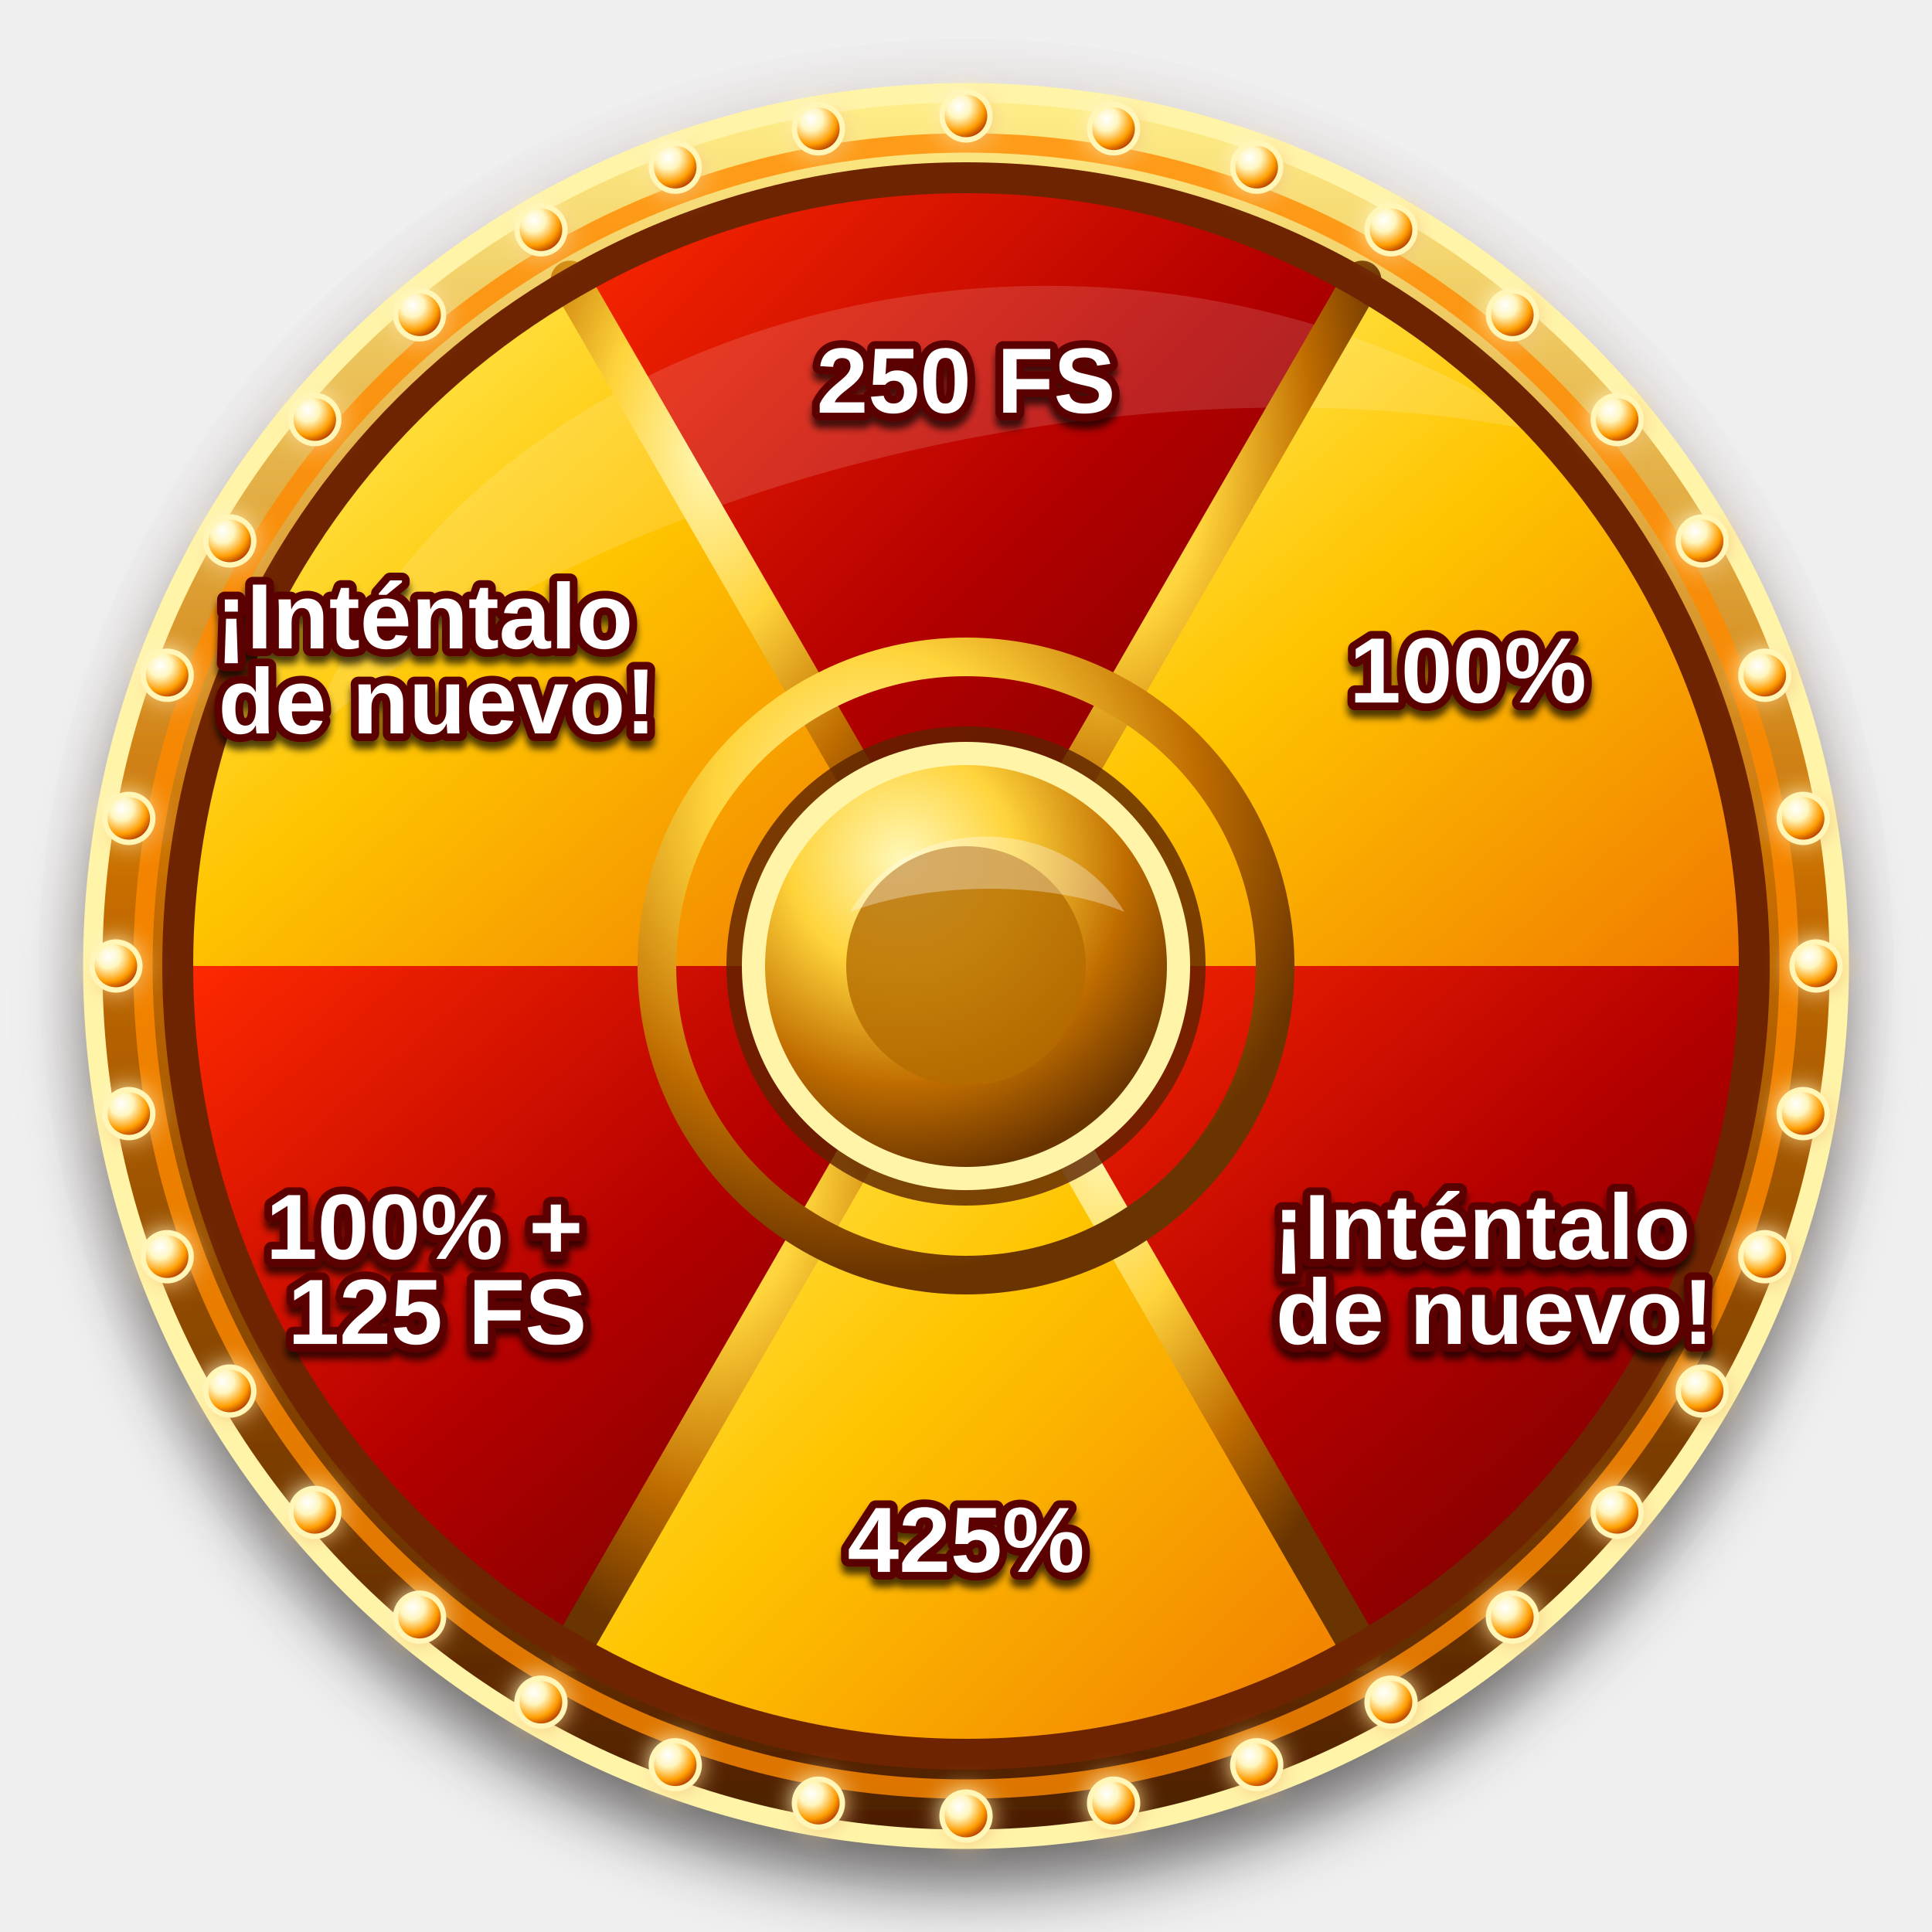
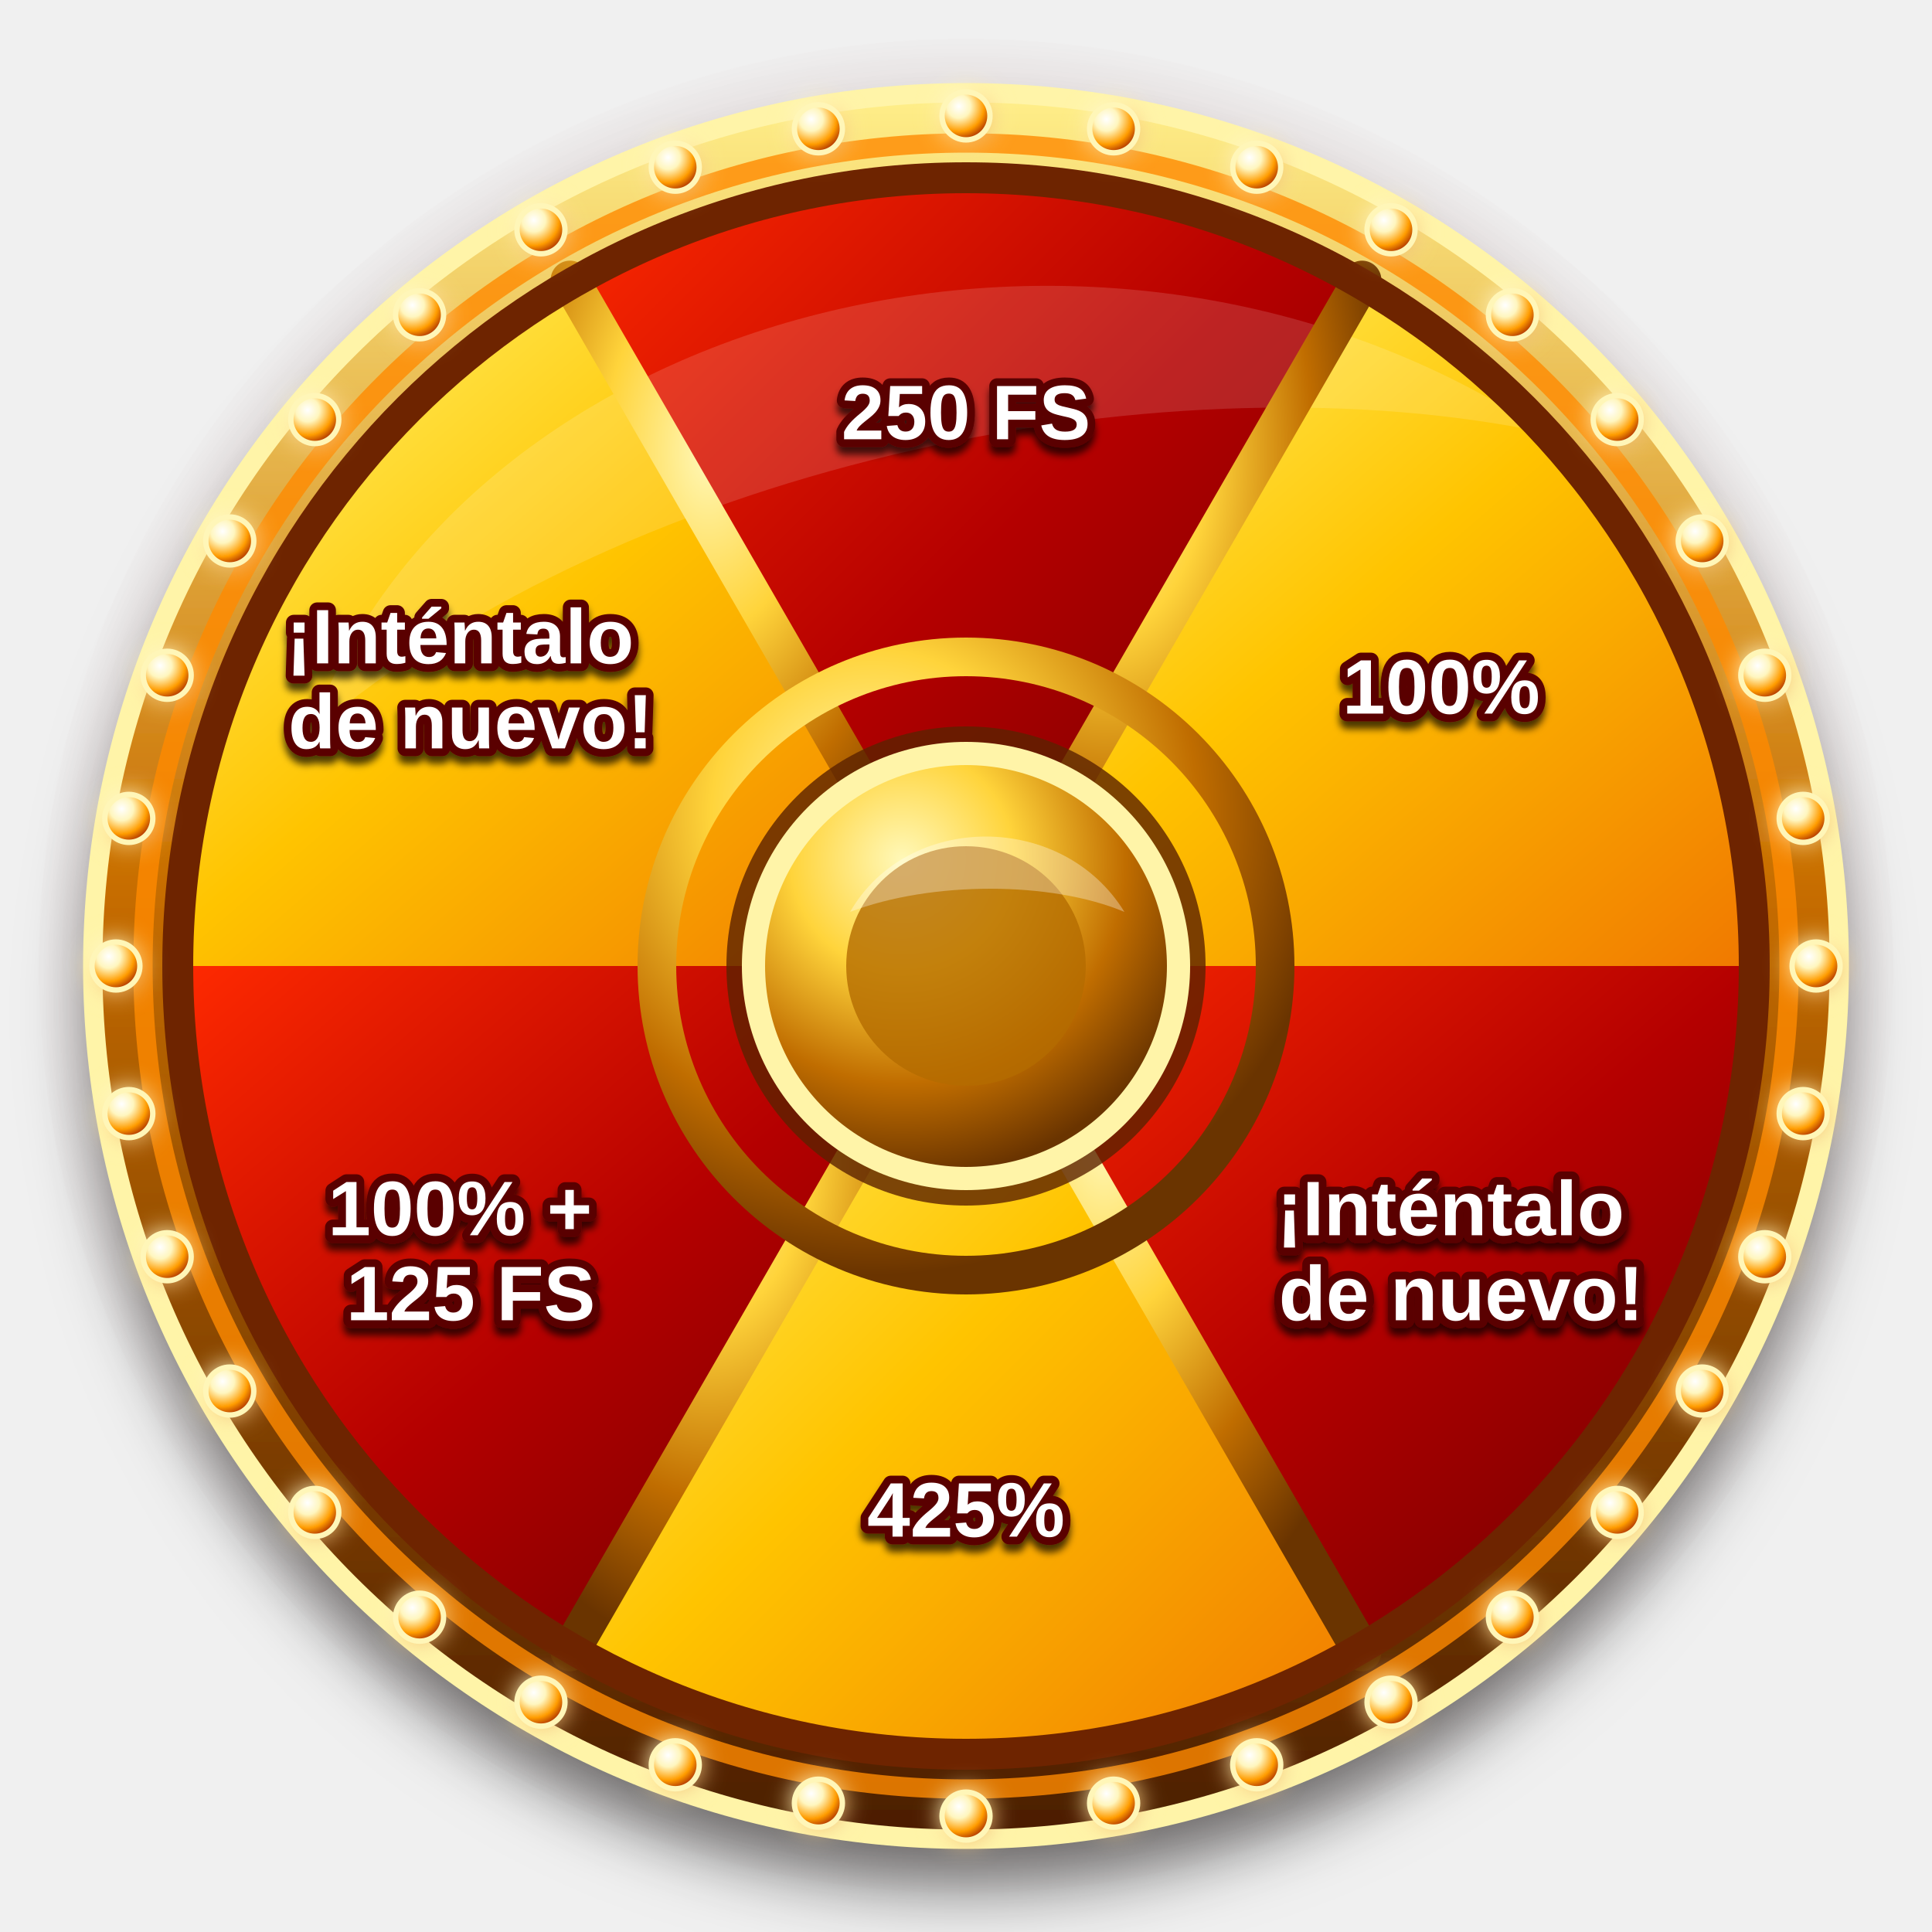
<svg xmlns="http://www.w3.org/2000/svg" viewBox="0 0 500 500" width="500" height="500">
  <defs>
    <radialGradient id="bgGlow" cx="50%" cy="50%" r="50%">
      <stop offset="0%" stop-color="#ffef74" stop-opacity="0.9" />
      <stop offset="45%" stop-color="#ff5a00" stop-opacity="0.45" />
      <stop offset="100%" stop-color="#5a0000" stop-opacity="0" />
    </radialGradient>
    <radialGradient id="gold" cx="35%" cy="25%" r="75%">
      <stop offset="0%" stop-color="#fff8b8" />
      <stop offset="35%" stop-color="#ffd43b" />
      <stop offset="70%" stop-color="#c06d00" />
      <stop offset="100%" stop-color="#6a3400" />
    </radialGradient>
    <linearGradient id="rimDark" x1="0" y1="0" x2="0" y2="1">
      <stop offset="0%" stop-color="#ffef8a" />
      <stop offset="45%" stop-color="#c86e00" />
      <stop offset="100%" stop-color="#4a1d00" />
    </linearGradient>
    <linearGradient id="redSector" x1="0" y1="0" x2="1" y2="1">
      <stop offset="0%" stop-color="#ff2a00" />
      <stop offset="50%" stop-color="#b40000" />
      <stop offset="100%" stop-color="#640000" />
    </linearGradient>
    <linearGradient id="yellowSector" x1="0" y1="0" x2="1" y2="1">
      <stop offset="0%" stop-color="#fff875" />
      <stop offset="48%" stop-color="#ffc400" />
      <stop offset="100%" stop-color="#f07800" />
    </linearGradient>
    <radialGradient id="bulb" cx="35%" cy="30%" r="70%">
      <stop offset="0%" stop-color="#fff" />
      <stop offset="35%" stop-color="#fff6bf" />
      <stop offset="75%" stop-color="#ff9c00" />
      <stop offset="100%" stop-color="#b43b00" />
    </radialGradient>
    <filter id="drop" x="-25%" y="-25%" width="150%" height="150%">
      <feDropShadow dx="0" dy="12" stdDeviation="9" flood-color="#000" flood-opacity="0.55" />
    </filter>
    <filter id="glow" x="-80%" y="-80%" width="260%" height="260%">
      <feGaussianBlur stdDeviation="3" result="blur" />
      <feMerge>
        <feMergeNode in="blur" />
        <feMergeNode in="SourceGraphic" />
      </feMerge>
    </filter>
    <filter id="textStroke" x="-20%" y="-20%" width="140%" height="140%">
      <feDropShadow dx="0" dy="2" stdDeviation="1" flood-color="#000" flood-opacity="0.7" />
    </filter>
  </defs>
  <circle cx="250" cy="250" r="240" fill="url(#bgGlow)" />
  <circle cx="250" cy="250" r="226" fill="url(#rimDark)" filter="url(#drop)" />
  <circle cx="250" cy="250" r="205" fill="#5a1000" />
  <path d="M250 250 L455 250 A205 205 0 0 1 352.5 427.54 Z" fill="url(#redSector)" />
  <path d="M250 250 L352.5 427.54 A205 205 0 0 1 147.5 427.54 Z" fill="url(#yellowSector)" />
  <path d="M250 250 L147.5 427.54 A205 205 0 0 1 45 250 Z" fill="url(#redSector)" />
  <path d="M250 250 L45 250 A205 205 0 0 1 147.5 72.46 Z" fill="url(#yellowSector)" />
  <path d="M250 250 L147.5 72.46 A205 205 0 0 1 352.5 72.46 Z" fill="url(#redSector)" />
  <path d="M250 250 L352.5 72.46 A205 205 0 0 1 455 250 Z" fill="url(#yellowSector)" />
  <path d="M80 190 C120 80 285 36 400 112 C305 92 165 118 80 190 Z" fill="#fff" opacity="0.14" />
  <g stroke="url(#gold)" stroke-width="10" stroke-linecap="round">
    <line x1="250" y1="250" x2="455" y2="250" />
    <line x1="250" y1="250" x2="352.5" y2="427.54" />
    <line x1="250" y1="250" x2="147.5" y2="427.54" />
    <line x1="250" y1="250" x2="45" y2="250" />
    <line x1="250" y1="250" x2="147.5" y2="72.46" />
    <line x1="250" y1="250" x2="352.5" y2="72.46" />
  </g>
  <circle cx="250" cy="250" r="226" fill="none" stroke="#fff4a8" stroke-width="5" />
  <circle cx="250" cy="250" r="213" fill="none" stroke="#ff8a00" stroke-width="5" opacity="0.8" />
  <circle cx="250" cy="250" r="204" fill="none" stroke="#6e2400" stroke-width="8" />
  <circle cx="250" cy="250" r="80" fill="none" stroke="url(#gold)" stroke-width="10" />
  <g filter="url(#glow)">
    <circle cx="250.00" cy="30.00" r="6.2" fill="url(#bulb)" stroke="#fff6b8" stroke-width="1.4" />
    <circle cx="288.20" cy="33.34" r="6.2" fill="url(#bulb)" stroke="#fff6b8" stroke-width="1.4" />
    <circle cx="325.24" cy="43.27" r="6.2" fill="url(#bulb)" stroke="#fff6b8" stroke-width="1.4" />
    <circle cx="360.00" cy="59.47" r="6.2" fill="url(#bulb)" stroke="#fff6b8" stroke-width="1.4" />
    <circle cx="391.41" cy="81.47" r="6.2" fill="url(#bulb)" stroke="#fff6b8" stroke-width="1.4" />
    <circle cx="418.53" cy="108.59" r="6.2" fill="url(#bulb)" stroke="#fff6b8" stroke-width="1.4" />
    <circle cx="440.53" cy="140.00" r="6.2" fill="url(#bulb)" stroke="#fff6b8" stroke-width="1.4" />
    <circle cx="456.73" cy="174.76" r="6.2" fill="url(#bulb)" stroke="#fff6b8" stroke-width="1.4" />
    <circle cx="466.66" cy="211.80" r="6.2" fill="url(#bulb)" stroke="#fff6b8" stroke-width="1.4" />
    <circle cx="470.00" cy="250.00" r="6.2" fill="url(#bulb)" stroke="#fff6b8" stroke-width="1.4" />
    <circle cx="466.66" cy="288.20" r="6.2" fill="url(#bulb)" stroke="#fff6b8" stroke-width="1.4" />
    <circle cx="456.73" cy="325.24" r="6.2" fill="url(#bulb)" stroke="#fff6b8" stroke-width="1.4" />
    <circle cx="440.53" cy="360.00" r="6.2" fill="url(#bulb)" stroke="#fff6b8" stroke-width="1.4" />
    <circle cx="418.53" cy="391.41" r="6.2" fill="url(#bulb)" stroke="#fff6b8" stroke-width="1.4" />
    <circle cx="391.41" cy="418.53" r="6.2" fill="url(#bulb)" stroke="#fff6b8" stroke-width="1.4" />
    <circle cx="360.00" cy="440.53" r="6.2" fill="url(#bulb)" stroke="#fff6b8" stroke-width="1.4" />
    <circle cx="325.24" cy="456.73" r="6.2" fill="url(#bulb)" stroke="#fff6b8" stroke-width="1.4" />
    <circle cx="288.20" cy="466.66" r="6.2" fill="url(#bulb)" stroke="#fff6b8" stroke-width="1.4" />
    <circle cx="250.00" cy="470.00" r="6.2" fill="url(#bulb)" stroke="#fff6b8" stroke-width="1.4" />
    <circle cx="211.80" cy="466.66" r="6.2" fill="url(#bulb)" stroke="#fff6b8" stroke-width="1.4" />
    <circle cx="174.76" cy="456.73" r="6.2" fill="url(#bulb)" stroke="#fff6b8" stroke-width="1.4" />
    <circle cx="140.00" cy="440.53" r="6.2" fill="url(#bulb)" stroke="#fff6b8" stroke-width="1.4" />
    <circle cx="108.59" cy="418.53" r="6.2" fill="url(#bulb)" stroke="#fff6b8" stroke-width="1.4" />
    <circle cx="81.47" cy="391.41" r="6.2" fill="url(#bulb)" stroke="#fff6b8" stroke-width="1.4" />
    <circle cx="59.47" cy="360.00" r="6.2" fill="url(#bulb)" stroke="#fff6b8" stroke-width="1.4" />
    <circle cx="43.27" cy="325.24" r="6.2" fill="url(#bulb)" stroke="#fff6b8" stroke-width="1.4" />
    <circle cx="33.34" cy="288.20" r="6.2" fill="url(#bulb)" stroke="#fff6b8" stroke-width="1.4" />
    <circle cx="30.00" cy="250.00" r="6.2" fill="url(#bulb)" stroke="#fff6b8" stroke-width="1.4" />
    <circle cx="33.34" cy="211.80" r="6.2" fill="url(#bulb)" stroke="#fff6b8" stroke-width="1.4" />
    <circle cx="43.27" cy="174.76" r="6.2" fill="url(#bulb)" stroke="#fff6b8" stroke-width="1.4" />
    <circle cx="59.47" cy="140.00" r="6.2" fill="url(#bulb)" stroke="#fff6b8" stroke-width="1.4" />
    <circle cx="81.47" cy="108.59" r="6.2" fill="url(#bulb)" stroke="#fff6b8" stroke-width="1.4" />
    <circle cx="108.59" cy="81.47" r="6.2" fill="url(#bulb)" stroke="#fff6b8" stroke-width="1.4" />
    <circle cx="140.00" cy="59.47" r="6.2" fill="url(#bulb)" stroke="#fff6b8" stroke-width="1.4" />
    <circle cx="174.76" cy="43.27" r="6.2" fill="url(#bulb)" stroke="#fff6b8" stroke-width="1.4" />
    <circle cx="211.80" cy="33.34" r="6.2" fill="url(#bulb)" stroke="#fff6b8" stroke-width="1.4" />
  </g>
-   <g font-family="Arial, Helvetica, sans-serif" font-weight="900" font-size="24" text-anchor="middle" dominant-baseline="middle" fill="#fff" stroke="#5a0000" stroke-width="4" stroke-linejoin="round" paint-order="stroke" filter="url(#textStroke)">
-     <text transform="translate(250 250) rotate(30) translate(158 0) rotate(-30)">
+   <g font-family="Arial, Helvetica, sans-serif" font-weight="900" font-size="20" text-anchor="middle" dominant-baseline="middle" fill="#fff" stroke="#5a0000" stroke-width="4" stroke-linejoin="round" paint-order="stroke" filter="url(#textStroke)">
+     <text transform="translate(250 250) rotate(30) translate(148 0) rotate(-30)">
      <tspan x="0" dy="-10">¡Inténtalo</tspan>
      <tspan x="0" dy="22">de nuevo!</tspan>
    </text>
-     <text transform="translate(250 250) rotate(90) translate(150 0) rotate(-90)">
+     <text transform="translate(250 250) rotate(90) translate(142 0) rotate(-90)">
      <tspan x="0">425%</tspan>
    </text>
-     <text transform="translate(250 250) rotate(150) translate(158 0) rotate(-150)">
+     <text transform="translate(250 250) rotate(150) translate(148 0) rotate(-150)">
      <tspan x="0" dy="-10">100% +</tspan>
      <tspan x="0" dy="22">125 FS</tspan>
    </text>
-     <text transform="translate(250 250) rotate(210) translate(158 0) rotate(-210)">
+     <text transform="translate(250 250) rotate(210) translate(148 0) rotate(-210)">
      <tspan x="0" dy="-10">¡Inténtalo</tspan>
      <tspan x="0" dy="22">de nuevo!</tspan>
    </text>
-     <text transform="translate(250 250) rotate(270) translate(150 0) rotate(-270)">
+     <text transform="translate(250 250) rotate(270) translate(142 0) rotate(-270)">
      <tspan x="0">250 FS</tspan>
    </text>
-     <text transform="translate(250 250) rotate(330) translate(150 0) rotate(-330)">
+     <text transform="translate(250 250) rotate(330) translate(142 0) rotate(-330)">
      <tspan x="0">100%</tspan>
    </text>
  </g>
  <circle cx="250" cy="250" r="62" fill="#5b2200" opacity="0.8" />
  <circle cx="250" cy="250" r="55" fill="url(#gold)" stroke="#fff4a8" stroke-width="6" />
  <circle cx="250" cy="250" r="31" fill="#b46b00" opacity="0.8" />
  <path d="M220 236 C235 210 275 210 291 236 C272 228 241 228 220 236 Z" fill="#fff" opacity="0.32" />
</svg>
